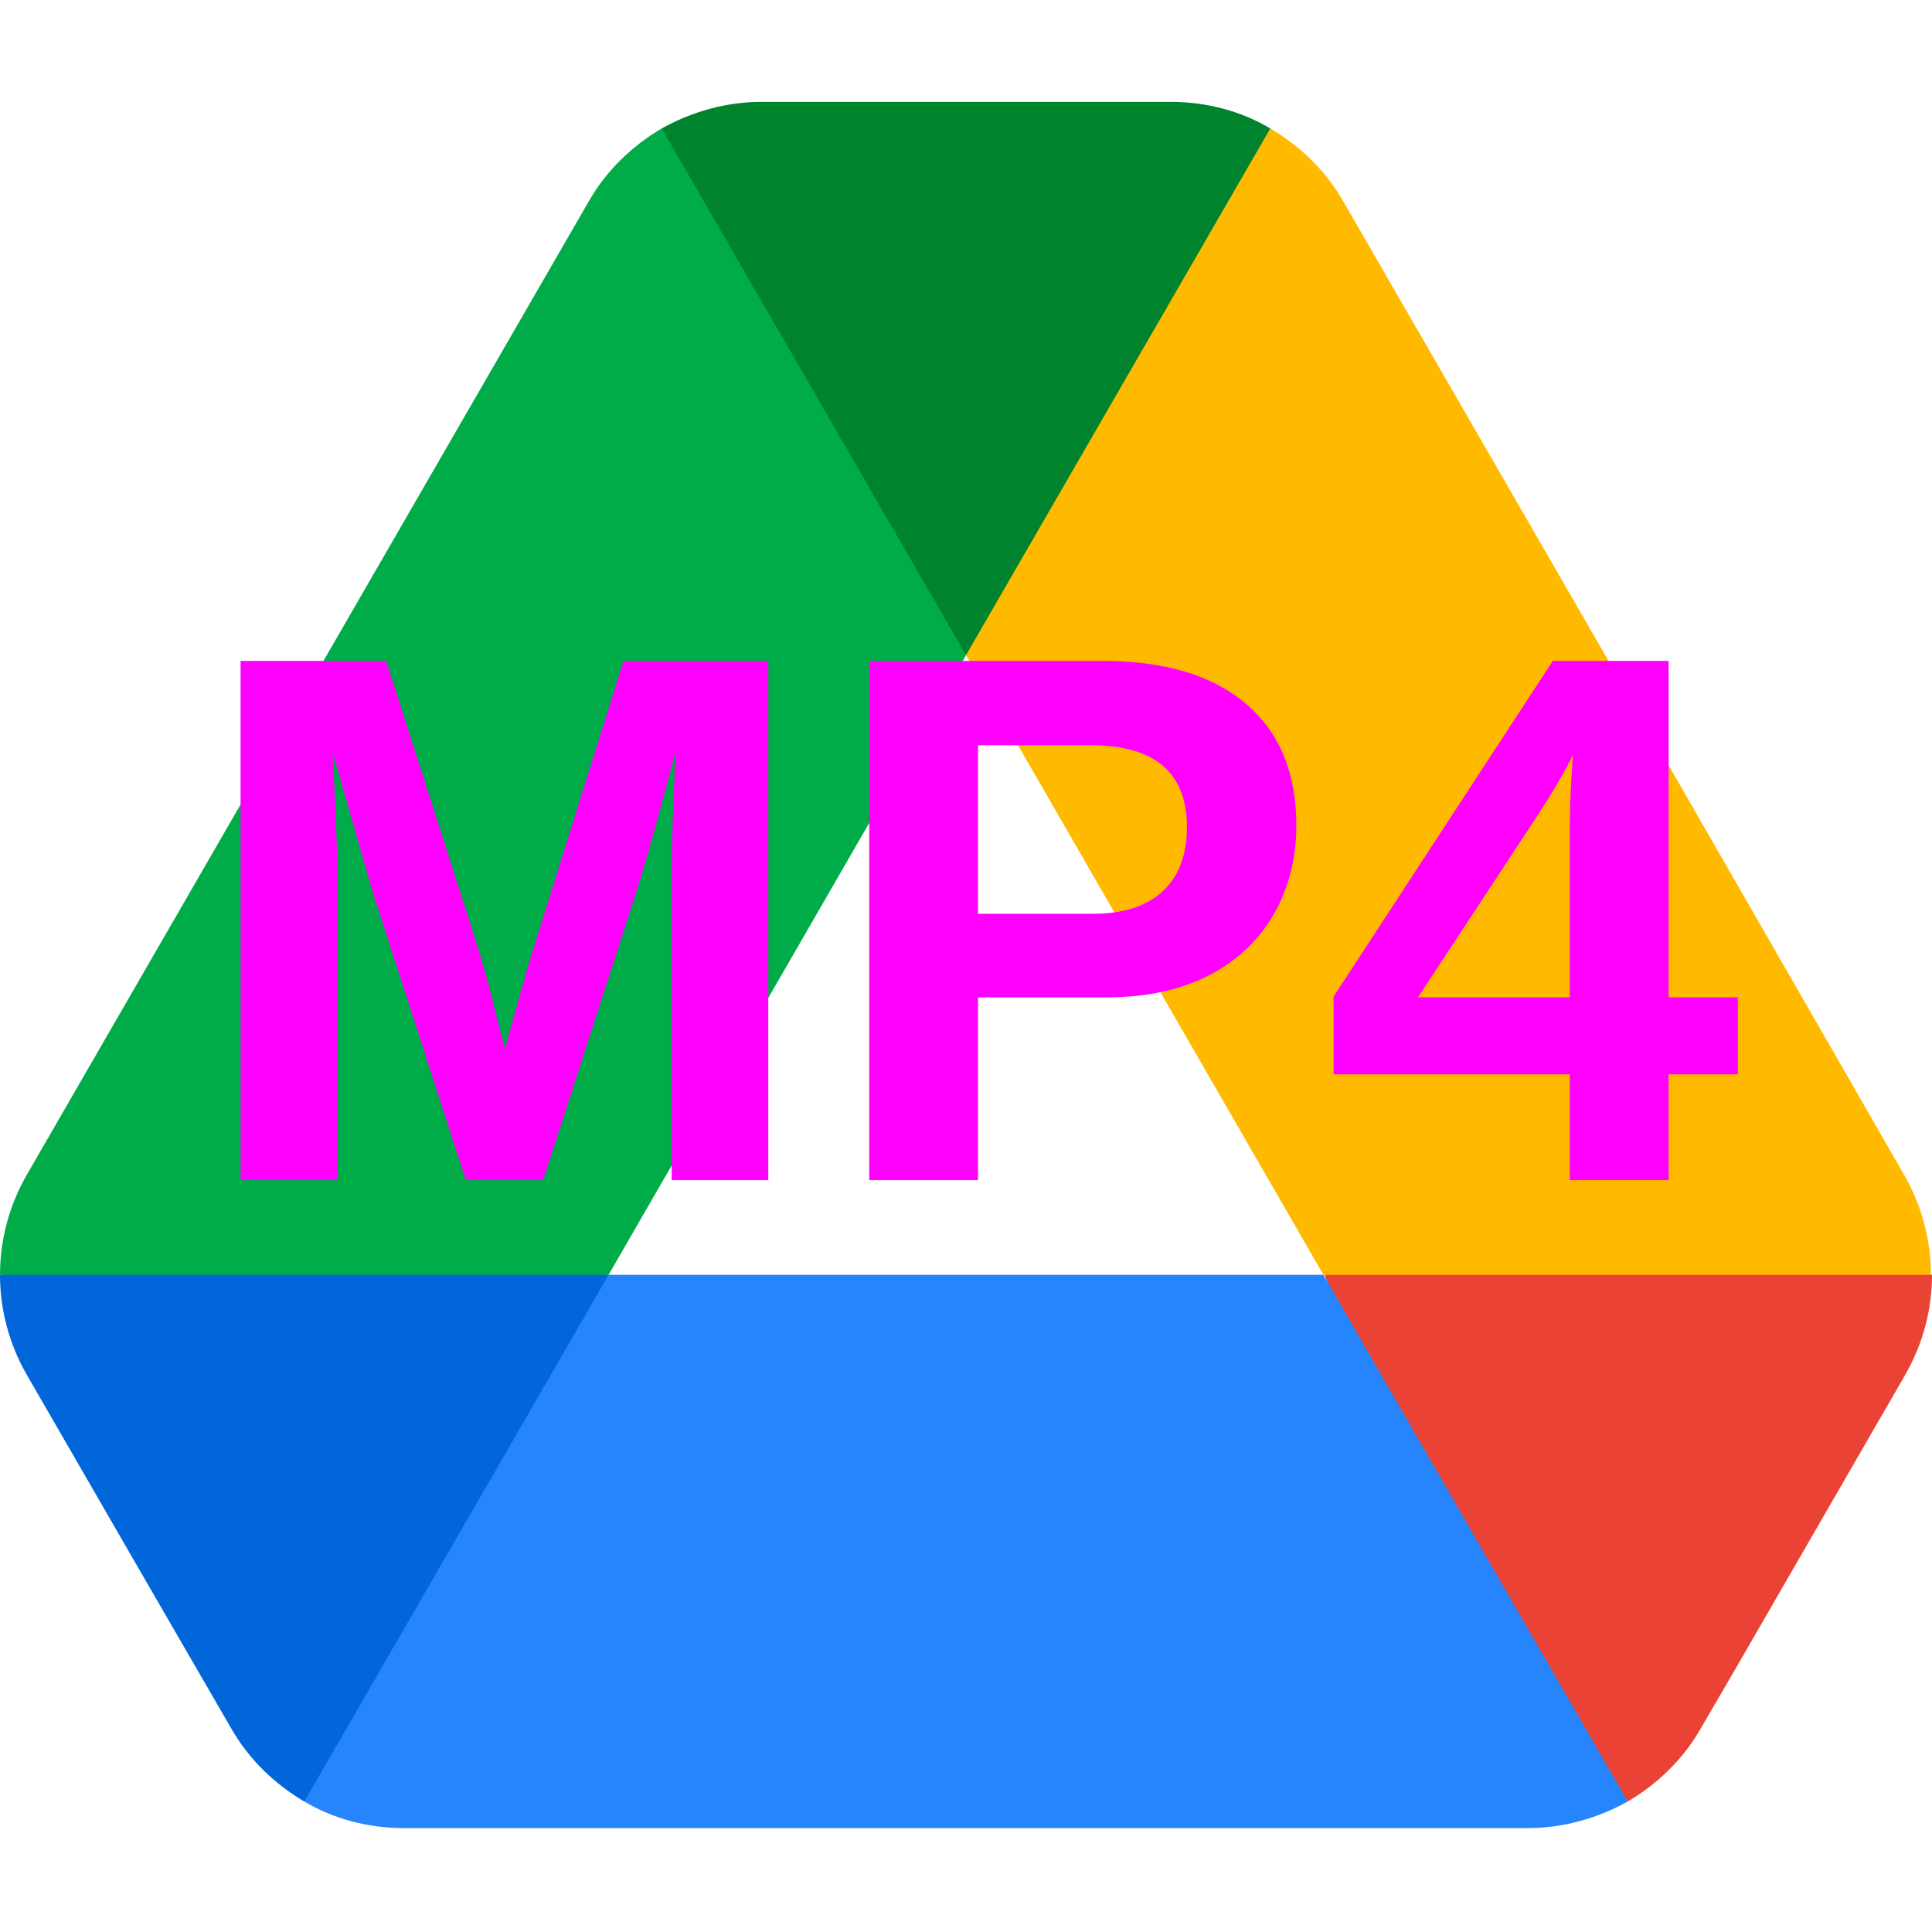
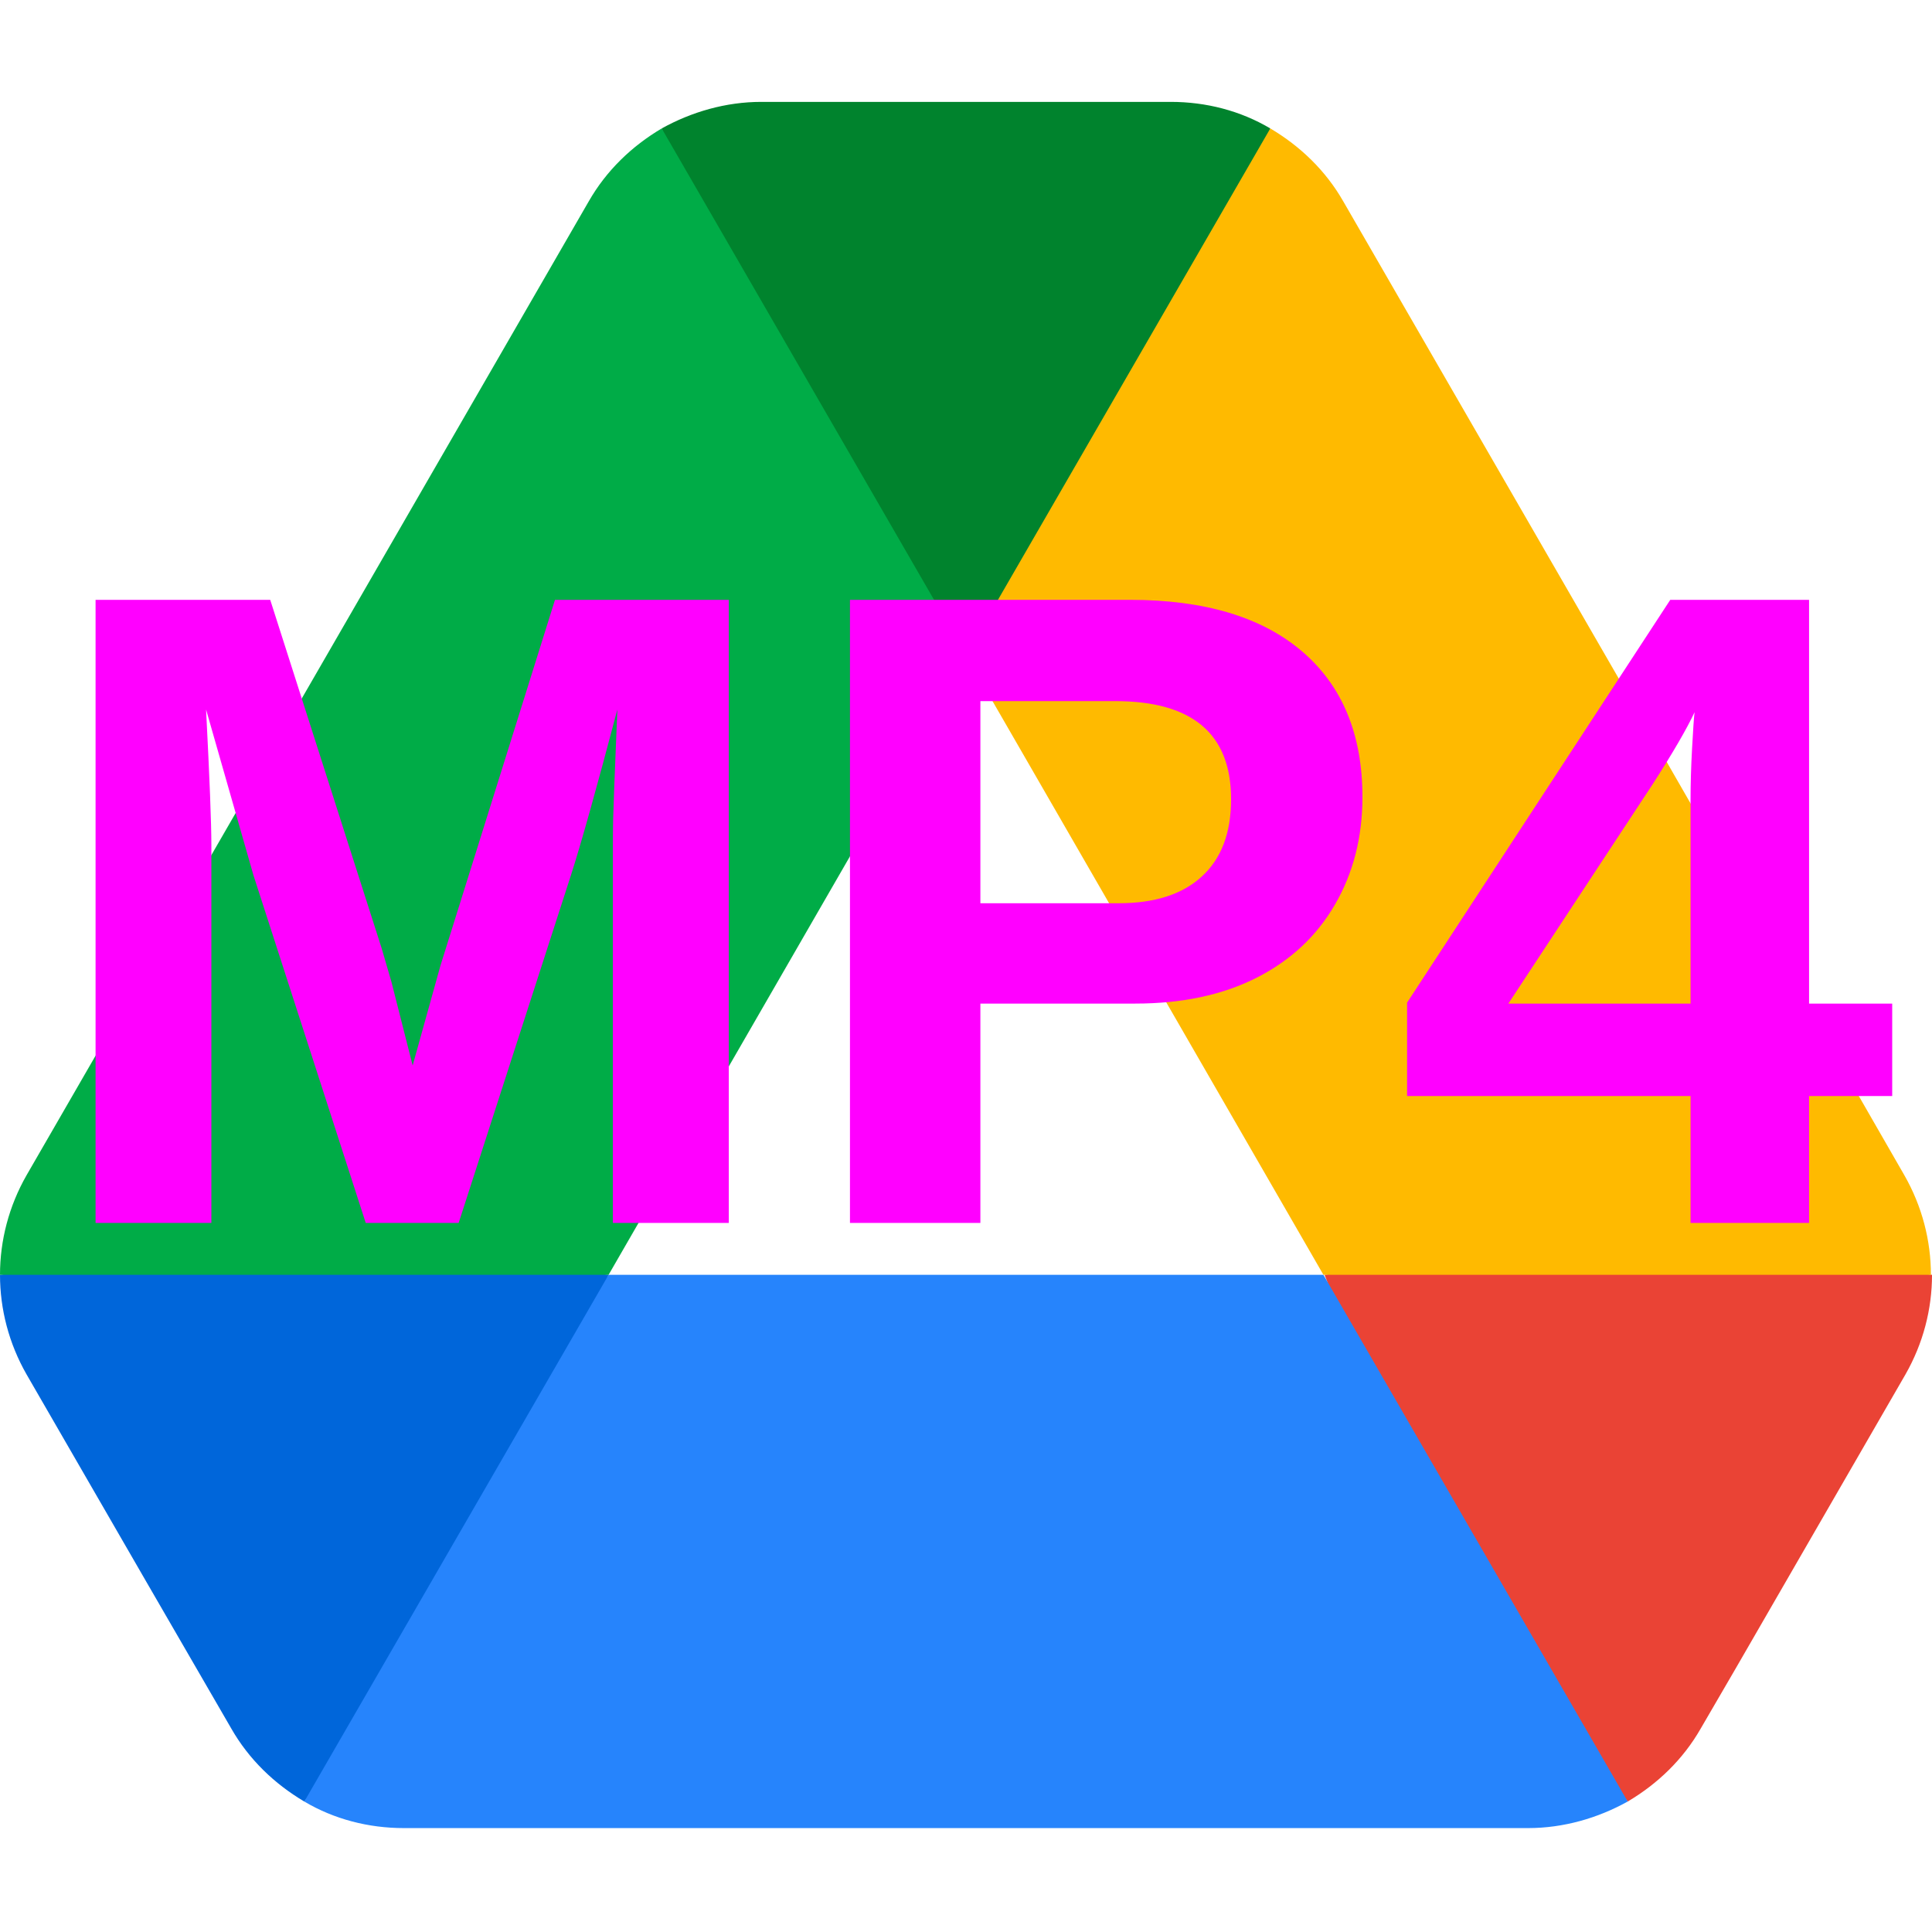
- <svg xmlns="http://www.w3.org/2000/svg" width="800px" height="800px" viewBox="0 -13.5 256 256" preserveAspectRatio="xMidYMid">
-   <g>
-     <path d="M19.354,196.034 L30.644,215.535 C32.99,219.64 36.362,222.866 40.321,225.212 C51.66,210.818 59.553,199.773 64.001,192.075 C68.514,184.264 74.061,172.045 80.642,155.42 C62.906,153.085 49.466,151.918 40.321,151.918 C31.545,151.918 18.105,153.085 0,155.42 C0,159.965 1.173,164.51 3.519,168.616 L19.354,196.034 Z" fill="#0066DA" />
-     <path d="M215.681,225.212 C219.64,222.866 223.013,219.64 225.358,215.535 L230.05,207.471 L252.484,168.616 C254.829,164.51 256.002,159.965 256.002,155.42 C237.793,153.085 224.377,151.918 215.755,151.918 C206.489,151.918 193.073,153.085 175.507,155.42 C182.01,172.136 187.484,184.355 191.929,192.075 C196.412,199.864 204.33,210.909 215.681,225.212 Z" fill="#EA4335" />
-     <path d="M128.001,73.311 C141.121,57.466 150.163,45.247 155.126,36.656 C159.123,29.738 163.522,18.692 168.322,3.519 C164.363,1.173 159.818,0 155.126,0 L100.876,0 C96.184,0 91.639,1.32 87.68,3.519 C93.786,20.921 98.968,33.306 103.224,40.673 C107.928,48.815 116.187,59.694 128.001,73.311 Z" fill="#00832D" />
-     <path d="M175.36,155.42 L80.642,155.42 L40.321,225.212 C44.28,227.558 48.825,228.731 53.517,228.731 L202.485,228.731 C207.177,228.731 211.723,227.411 215.681,225.212 L175.36,155.42 Z" fill="#2684FC" />
-     <path d="M128.001,73.311 L87.68,3.519 C83.721,5.865 80.349,9.09 78.003,13.196 L3.519,142.224 C1.173,146.329 0,150.874 0,155.42 L80.642,155.42 L128.001,73.311 Z" fill="#00AC47" />
-     <path d="M215.242,77.71 L177.999,13.196 C175.654,9.09 172.281,5.865 168.322,3.519 L128.001,73.311 L175.36,155.42 L255.856,155.42 C255.856,150.874 254.683,146.329 252.337,142.224 L215.242,77.71 Z" fill="#FFBA00" />
-   </g>
-   <text x="128" y="114.5" text-anchor="middle" dominant-baseline="middle" font-size="100" font-weight="bold" fill="magenta" font-family="Arial, Helvetica, sans-serif">
-         MP4
-     </text>
+ <svg xmlns="http://www.w3.org/2000/svg" viewBox="0 -13.5 256 256">
+   <path d="M19.354,196.034 L30.644,215.535 C32.99,219.64 36.362,222.866 40.321,225.212 C51.66,210.818 59.553,199.773 64.001,192.075 C68.514,184.264 74.061,172.045 80.642,155.42 C62.906,153.085 49.466,151.918 40.321,151.918 C31.545,151.918 18.105,153.085 0,155.42 C0,159.965 1.173,164.51 3.519,168.616 L19.354,196.034 Z" fill="#0066DA" />
+   <path d="M215.681,225.212 C219.64,222.866 223.013,219.64 225.358,215.535 L230.05,207.471 L252.484,168.616 C254.829,164.51 256.002,159.965 256.002,155.42 C237.793,153.085 224.377,151.918 215.755,151.918 C206.489,151.918 193.073,153.085 175.507,155.42 C182.01,172.136 187.484,184.355 191.929,192.075 C196.412,199.864 204.33,210.909 215.681,225.212 Z" fill="#EA4335" />
+   <path d="M128.001,73.311 C141.121,57.466 150.163,45.247 155.126,36.656 C159.123,29.738 163.522,18.692 168.322,3.519 C164.363,1.173 159.818,0 155.126,0 L100.876,0 C96.184,0 91.639,1.32 87.68,3.519 C93.786,20.921 98.968,33.306 103.224,40.673 C107.928,48.815 116.187,59.694 128.001,73.311 Z" fill="#00832D" />
+   <path d="M175.36,155.42 L80.642,155.42 L40.321,225.212 C44.28,227.558 48.825,228.731 53.517,228.731 L202.485,228.731 C207.177,228.731 211.723,227.411 215.681,225.212 L175.36,155.42 Z" fill="#2684FC" />
+   <path d="M128.001,73.311 L87.68,3.519 C83.721,5.865 80.349,9.09 78.003,13.196 L3.519,142.224 C1.173,146.329 0,150.874 0,155.42 L80.642,155.42 L128.001,73.311 Z" fill="#00AC47" />
+   <path d="M215.242,77.71 L177.999,13.196 C175.654,9.09 172.281,5.865 168.322,3.519 L128.001,73.311 L175.36,155.42 L255.856,155.42 C255.856,150.874 254.683,146.329 252.337,142.224 L215.242,77.71 Z" fill="#FFBA00" />
+   <text x="128" y="114.5" text-anchor="middle" dominant-baseline="middle" font-size="120" font-weight="bold" fill="magenta" font-family="Arial, Helvetica, sans-serif">
+ 	MP4
+ </text>
</svg>
